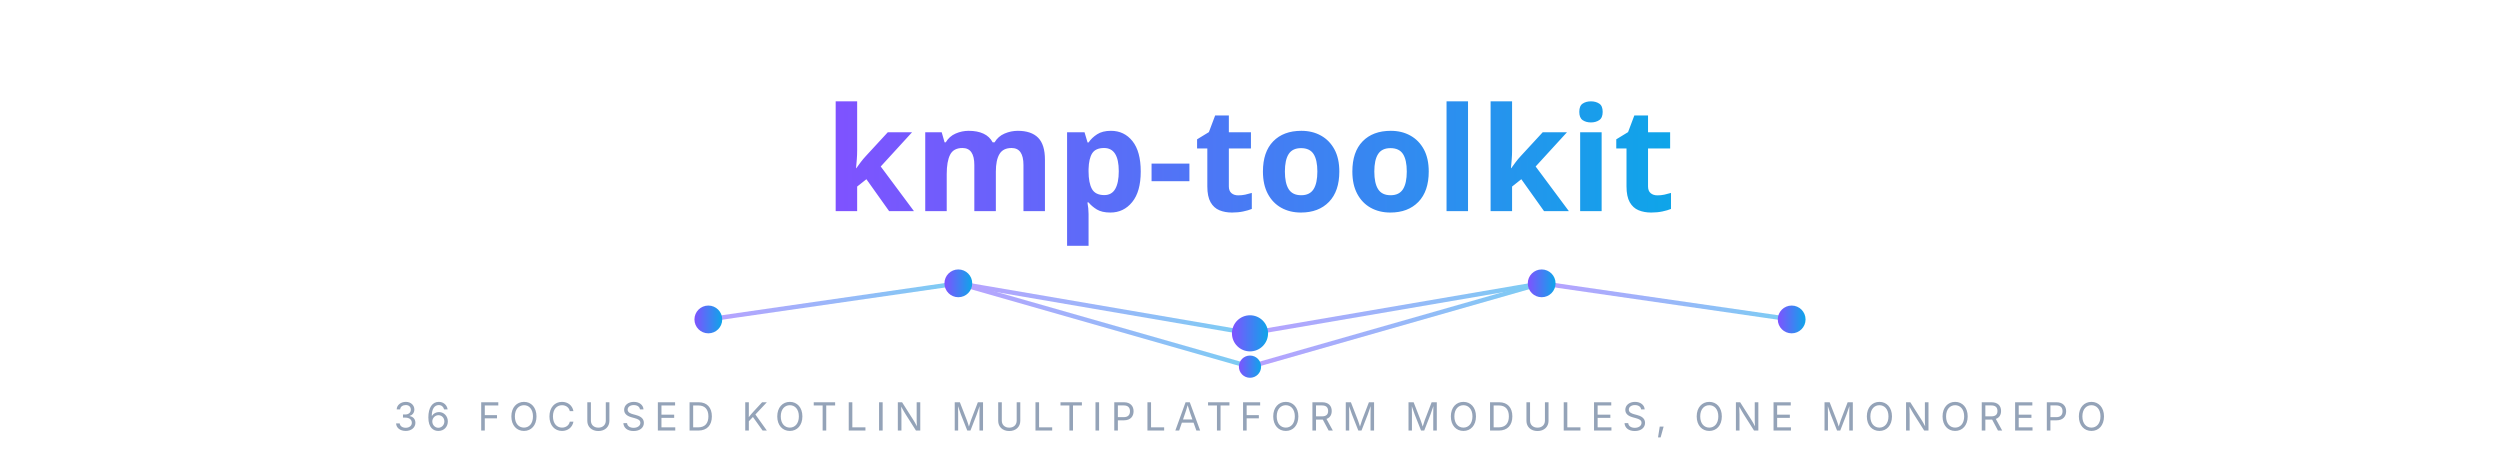
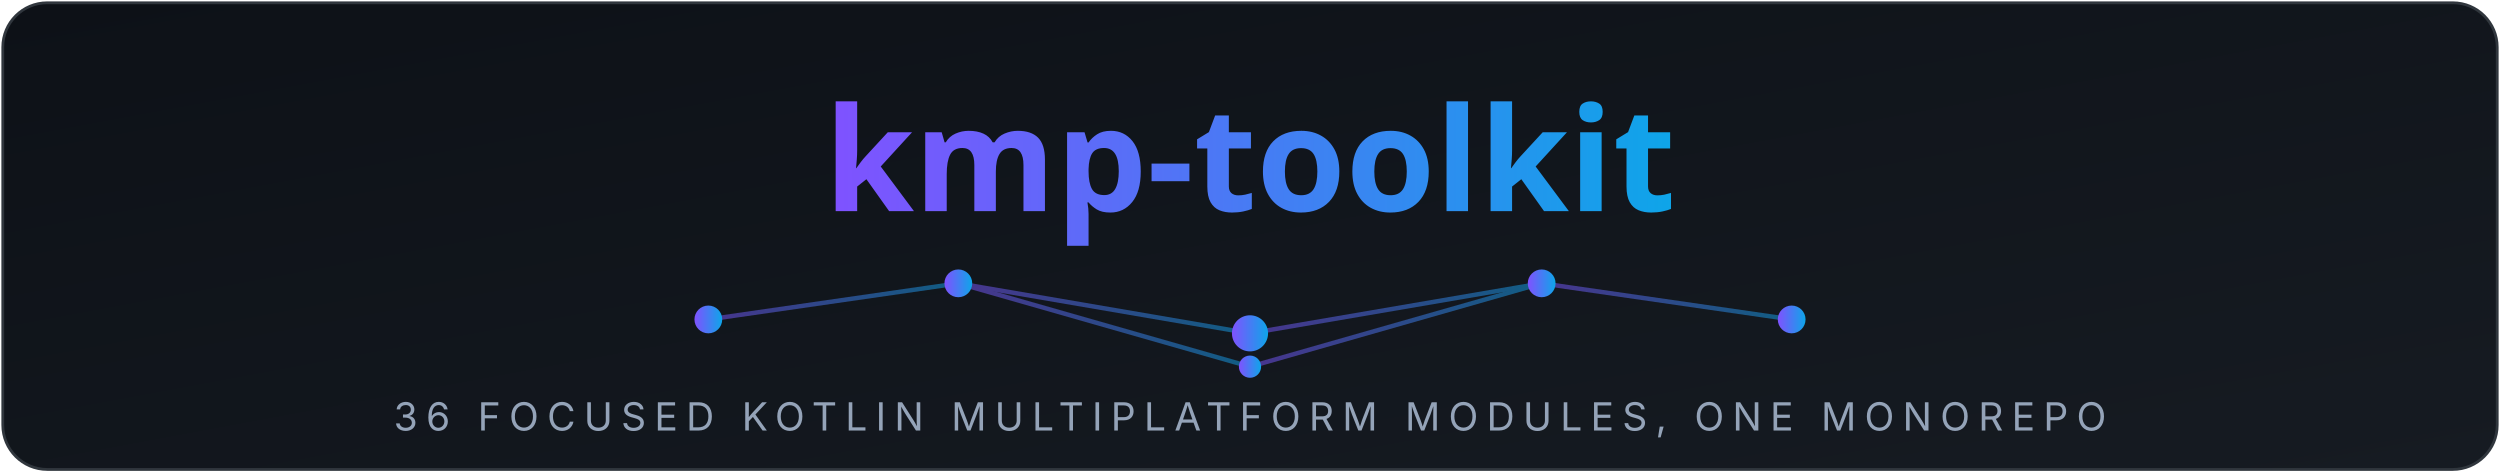
- <svg xmlns="http://www.w3.org/2000/svg" width="900" height="170" viewBox="0 0 900 170" role="img" aria-label="kmp-toolkit — a family of small, focused Kotlin Multiplatform libraries">
+ <svg xmlns="http://www.w3.org/2000/svg" width="900" height="170" viewBox="0 0 900 170" role="img" aria-labelledby="kt-title kt-desc">
  <defs>
    <linearGradient id="kt-grad" x1="0%" y1="0%" x2="100%" y2="0%">
      <stop offset="0%" stop-color="#7F52FF" />
      <stop offset="100%" stop-color="#0EA5E9" />
    </linearGradient>
+     <linearGradient id="kt-bg" x1="0%" y1="0%" x2="100%" y2="100%">
+       <stop offset="0%" stop-color="#0d1117" />
+       <stop offset="100%" stop-color="#161b22" />
+     </linearGradient>
  </defs>
+   <rect x="1" y="1" width="898" height="168" rx="16" fill="url(#kt-bg)" stroke="#30363d" stroke-width="1" />
  <text x="450" y="76" text-anchor="middle" font-family="'Segoe UI', system-ui, -apple-system, sans-serif" font-size="52" font-weight="800" fill="url(#kt-grad)">kmp-toolkit</text>
-   <g stroke="url(#kt-grad)" stroke-width="1.6" opacity="0.55">
-     <line x1="255" y1="115" x2="345" y2="102">
-       <animate attributeName="opacity" values="0.15;0.7;0.15" dur="2.6s" repeatCount="indefinite" begin="0s" />
-     </line>
-     <line x1="345" y1="102" x2="450" y2="120">
-       <animate attributeName="opacity" values="0.15;0.7;0.15" dur="2.6s" repeatCount="indefinite" begin="0.3s" />
-     </line>
-     <line x1="450" y1="120" x2="555" y2="102">
-       <animate attributeName="opacity" values="0.15;0.7;0.15" dur="2.6s" repeatCount="indefinite" begin="0.6s" />
-     </line>
-     <line x1="555" y1="102" x2="645" y2="115">
-       <animate attributeName="opacity" values="0.15;0.7;0.15" dur="2.6s" repeatCount="indefinite" begin="0.9s" />
-     </line>
-     <line x1="345" y1="102" x2="450" y2="132">
-       <animate attributeName="opacity" values="0.1;0.5;0.1" dur="2.6s" repeatCount="indefinite" begin="1.1s" />
-     </line>
-     <line x1="555" y1="102" x2="450" y2="132">
-       <animate attributeName="opacity" values="0.1;0.5;0.1" dur="2.6s" repeatCount="indefinite" begin="1.4s" />
-     </line>
+   <g id="kt-links" stroke="url(#kt-grad)" stroke-width="1.6" opacity="0.5">
+     <line x1="255" y1="115" x2="345" y2="102" />
+     <line x1="345" y1="102" x2="450" y2="120" />
+     <line x1="450" y1="120" x2="555" y2="102" />
+     <line x1="555" y1="102" x2="645" y2="115" />
+     <line x1="345" y1="102" x2="450" y2="132" />
+     <line x1="555" y1="102" x2="450" y2="132" />
  </g>
-   <g fill="url(#kt-grad)">
-     <circle cx="255" cy="115" r="5">
-       <animate attributeName="r" values="4;6;4" dur="2.6s" repeatCount="indefinite" begin="0s" />
-     </circle>
-     <circle cx="345" cy="102" r="5">
-       <animate attributeName="r" values="4;6;4" dur="2.6s" repeatCount="indefinite" begin="0.3s" />
-     </circle>
-     <circle cx="450" cy="120" r="6.5">
-       <animate attributeName="r" values="5.5;7.5;5.5" dur="2.6s" repeatCount="indefinite" begin="0.6s" />
-     </circle>
-     <circle cx="450" cy="132" r="4">
-       <animate attributeName="r" values="3;5;3" dur="2.6s" repeatCount="indefinite" begin="1.1s" />
-     </circle>
-     <circle cx="555" cy="102" r="5">
-       <animate attributeName="r" values="4;6;4" dur="2.6s" repeatCount="indefinite" begin="0.9s" />
-     </circle>
-     <circle cx="645" cy="115" r="5">
-       <animate attributeName="r" values="4;6;4" dur="2.6s" repeatCount="indefinite" begin="1.2s" />
-     </circle>
+   <g id="kt-nodes-a" fill="url(#kt-grad)">
+     <circle cx="255" cy="115" r="5" />
+     <circle cx="345" cy="102" r="5" />
+     <circle cx="450" cy="120" r="6.5" />
+   </g>
+   <g id="kt-nodes-b" fill="url(#kt-grad)">
+     <circle cx="450" cy="132" r="4" />
+     <circle cx="555" cy="102" r="5" />
+     <circle cx="645" cy="115" r="5" />
  </g>
  <text x="450" y="155" text-anchor="middle" font-family="system-ui, -apple-system, sans-serif" font-size="14" letter-spacing="3" fill="#94a3b8">
    36 FOCUSED KOTLIN MULTIPLATFORM MODULES, ONE MONOREPO
  </text>
</svg>
